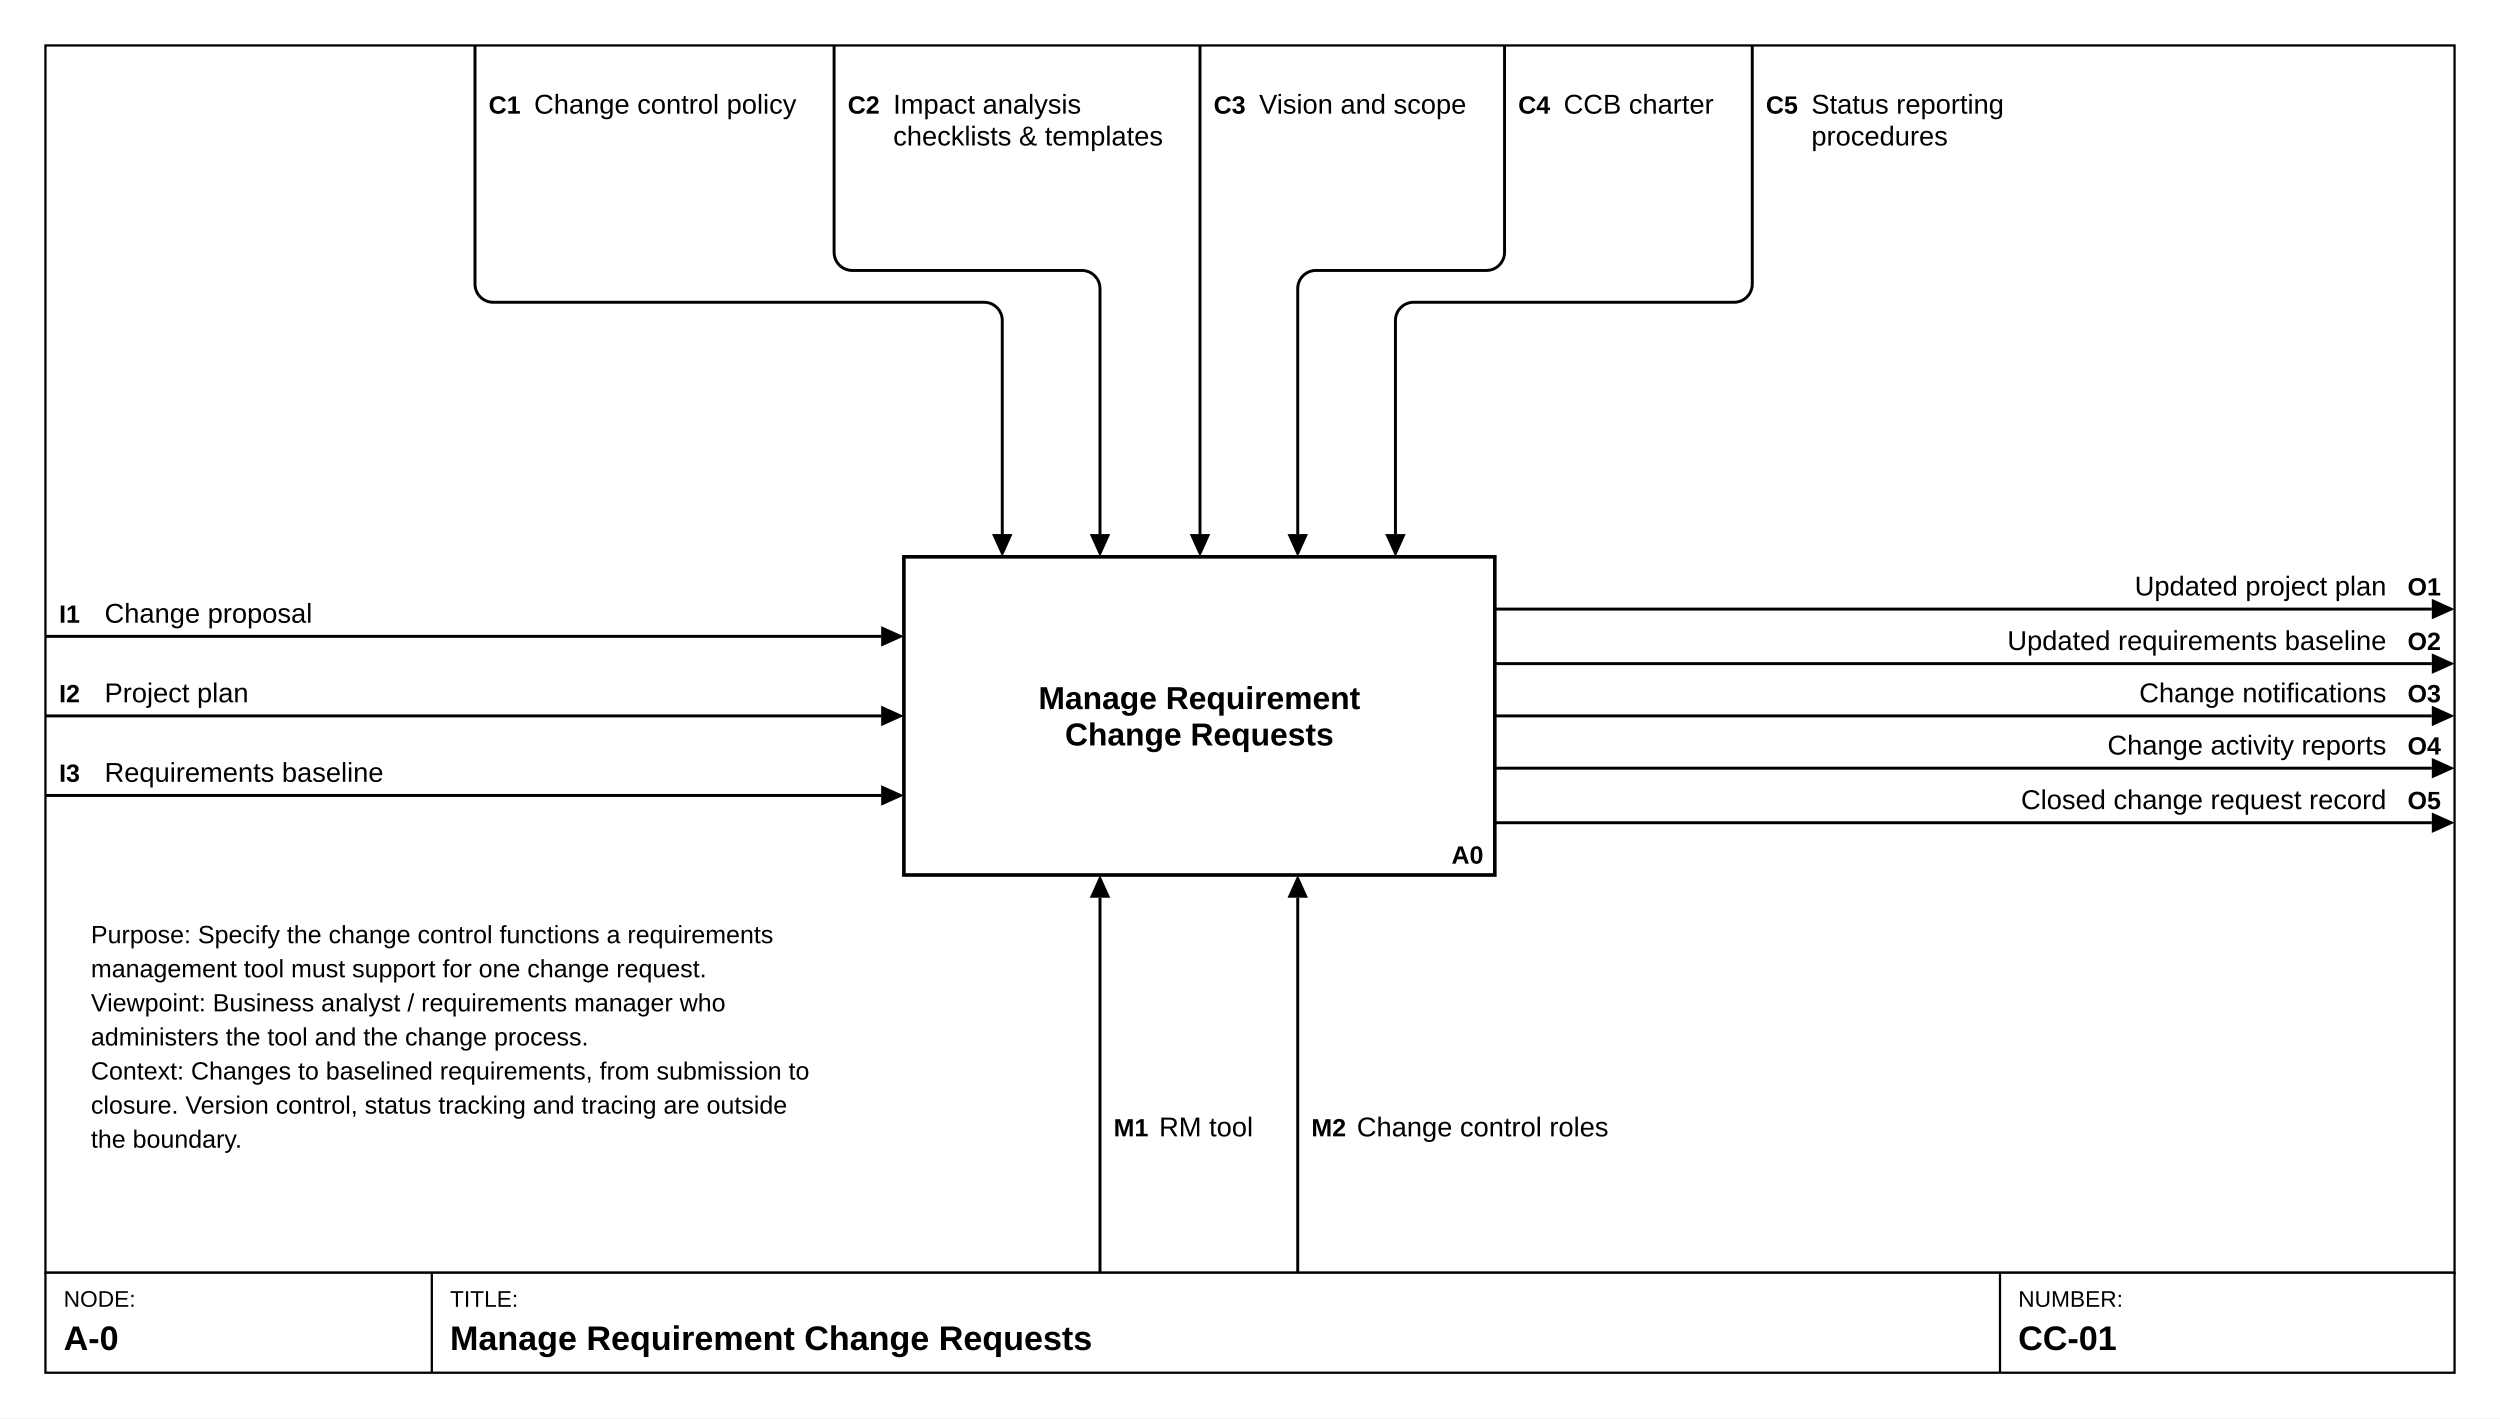
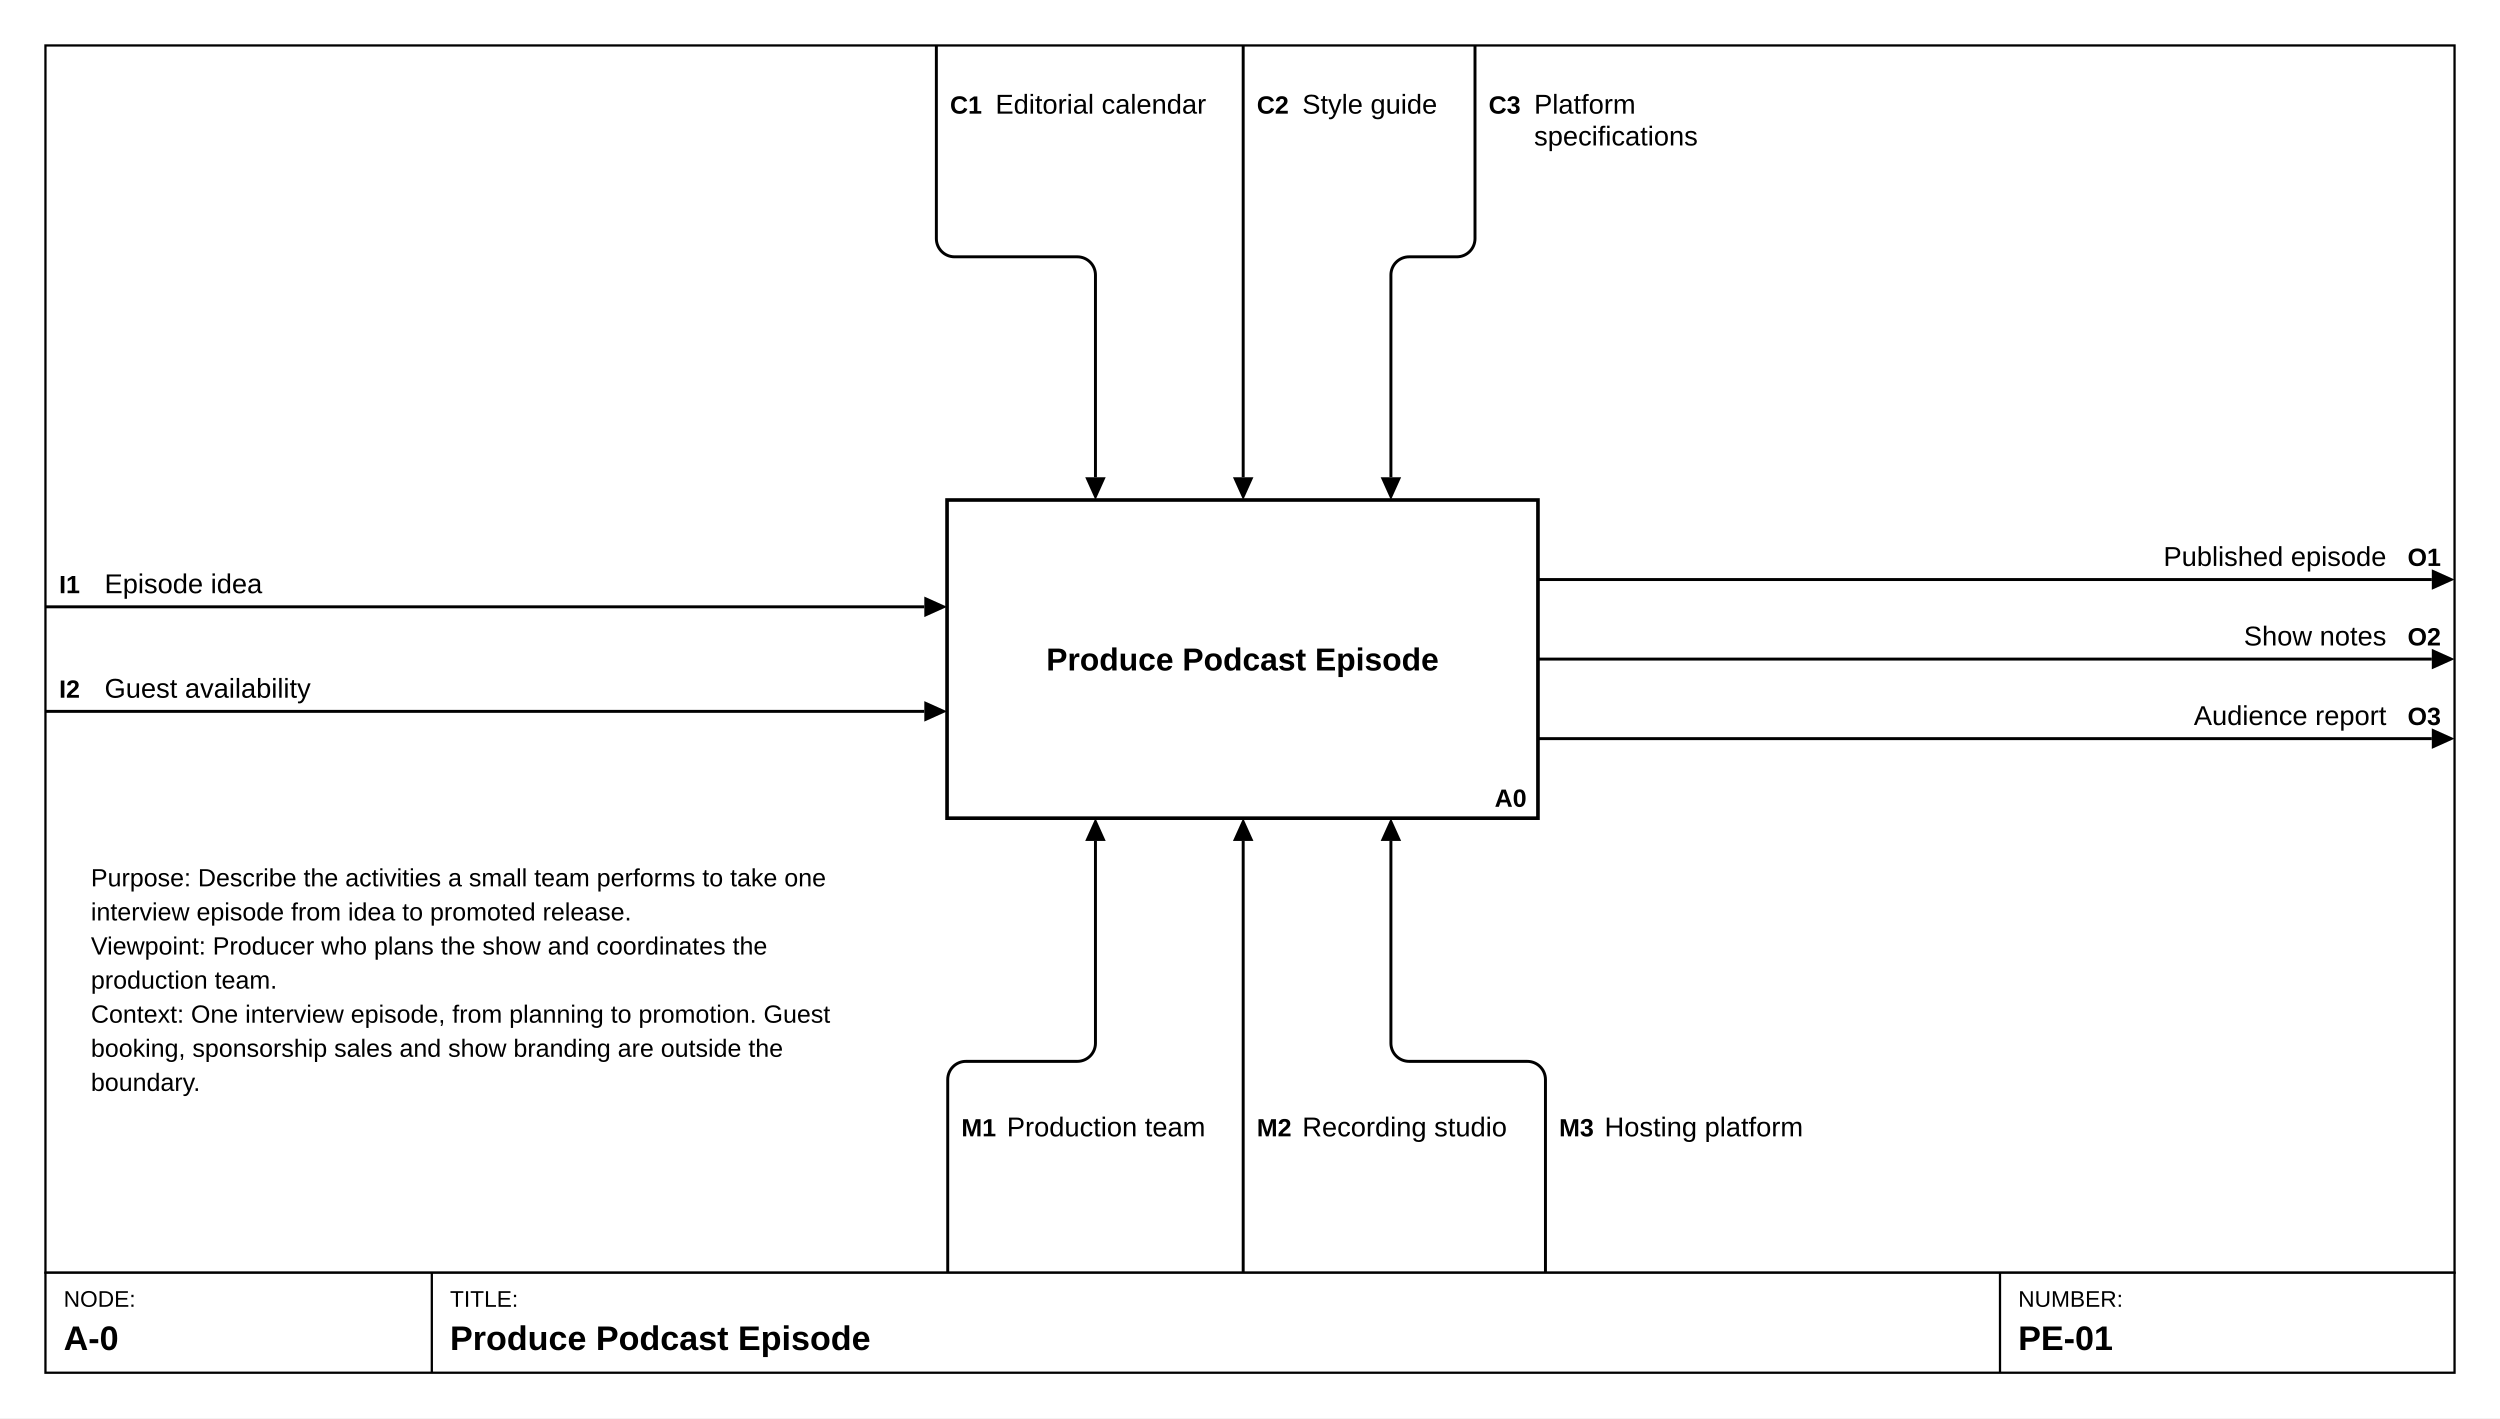
<svg xmlns="http://www.w3.org/2000/svg" width="1100" height="624" viewBox="0 0 1100 624">
  <rect width="1100" height="624" fill="#fff" />
  <rect x="20" y="20" width="1060" height="540" fill="none" stroke="#000" stroke-width="1" />
-   <rect x="397.71" y="245" width="260" height="140" fill="#fff" stroke="#000" stroke-width="1.6" />
-   <text x="527.71" y="312" font-family="Liberation Sans, Arial, Helvetica, sans-serif" font-size="14" text-anchor="middle" font-weight="bold" fill="#000">Manage Requirement</text>
-   <text x="527.71" y="328" font-family="Liberation Sans, Arial, Helvetica, sans-serif" font-size="14" text-anchor="middle" font-weight="bold" fill="#000">Change Requests</text>
-   <text x="652.71" y="380" font-family="Liberation Sans, Arial, Helvetica, sans-serif" font-size="11" text-anchor="end" font-weight="bold" fill="#000">A0</text>
-   <path d="M20,280 L387.71,280" fill="none" stroke="#000" stroke-width="1.3" />
-   <polygon points="397.71,280 387.71,284.5 387.71,275.5" fill="#000" />
-   <path d="M20,315 L387.71,315" fill="none" stroke="#000" stroke-width="1.3" />
-   <polygon points="397.71,315 387.71,319.5 387.71,310.5" fill="#000" />
-   <path d="M20,350 L387.71,350" fill="none" stroke="#000" stroke-width="1.3" />
-   <polygon points="397.71,350 387.71,354.5 387.71,345.5" fill="#000" />
-   <path d="M209,20 L209,125 A8,8 0 0 0 217,133 L433,133 A8,8 0 0 1 441,141 L441,235" fill="none" stroke="#000" stroke-width="1.3" />
-   <polygon points="441,245 436.5,235 445.5,235" fill="#000" />
-   <path d="M367,20 L367,111 A8,8 0 0 0 375,119 L476,119 A8,8 0 0 1 484,127 L484,235" fill="none" stroke="#000" stroke-width="1.3" />
-   <polygon points="484,245 479.5,235 488.5,235" fill="#000" />
-   <path d="M528,20 L528,235" fill="none" stroke="#000" stroke-width="1.3" />
-   <polygon points="528,245 523.5,235 532.5,235" fill="#000" />
-   <path d="M662,20 L662,111 A8,8 0 0 1 654,119 L579,119 A8,8 0 0 0 571,127 L571,235" fill="none" stroke="#000" stroke-width="1.3" />
-   <polygon points="571,245 566.5,235 575.5,235" fill="#000" />
-   <path d="M771,20 L771,125 A8,8 0 0 1 763,133 L622,133 A8,8 0 0 0 614,141 L614,235" fill="none" stroke="#000" stroke-width="1.3" />
-   <polygon points="614,245 609.5,235 618.5,235" fill="#000" />
-   <path d="M484,560 L484,395" fill="none" stroke="#000" stroke-width="1.3" />
-   <polygon points="484,385 488.5,395 479.5,395" fill="#000" />
-   <path d="M571,560 L571,395" fill="none" stroke="#000" stroke-width="1.3" />
-   <polygon points="571,385 575.5,395 566.5,395" fill="#000" />
-   <path d="M657.71,268 L1070,268" fill="none" stroke="#000" stroke-width="1.3" />
-   <polygon points="1080,268 1070,272.5 1070,263.5" fill="#000" />
-   <path d="M657.71,292 L1070,292" fill="none" stroke="#000" stroke-width="1.3" />
-   <polygon points="1080,292 1070,296.5 1070,287.5" fill="#000" />
-   <path d="M657.71,315 L1070,315" fill="none" stroke="#000" stroke-width="1.3" />
-   <polygon points="1080,315 1070,319.5 1070,310.5" fill="#000" />
-   <path d="M657.71,338 L1070,338" fill="none" stroke="#000" stroke-width="1.3" />
-   <polygon points="1080,338 1070,342.5 1070,333.5" fill="#000" />
-   <path d="M657.71,362 L1070,362" fill="none" stroke="#000" stroke-width="1.3" />
-   <polygon points="1080,362 1070,366.5 1070,357.5" fill="#000" />
-   <text x="40" y="415" font-family="Liberation Sans, Arial, Helvetica, sans-serif" font-size="11" text-anchor="start" font-weight="normal" fill="#000">Purpose: Specify the change control functions a requirements</text>
-   <text x="40" y="430" font-family="Liberation Sans, Arial, Helvetica, sans-serif" font-size="11" text-anchor="start" font-weight="normal" fill="#000">management tool must support for one change request.</text>
-   <text x="40" y="445" font-family="Liberation Sans, Arial, Helvetica, sans-serif" font-size="11" text-anchor="start" font-weight="normal" fill="#000">Viewpoint: Business analyst / requirements manager who</text>
-   <text x="40" y="460" font-family="Liberation Sans, Arial, Helvetica, sans-serif" font-size="11" text-anchor="start" font-weight="normal" fill="#000">administers the tool and the change process.</text>
-   <text x="40" y="475" font-family="Liberation Sans, Arial, Helvetica, sans-serif" font-size="11" text-anchor="start" font-weight="normal" fill="#000">Context: Changes to baselined requirements, from submission to</text>
-   <text x="40" y="490" font-family="Liberation Sans, Arial, Helvetica, sans-serif" font-size="11" text-anchor="start" font-weight="normal" fill="#000">closure. Version control, status tracking and tracing are outside</text>
-   <text x="40" y="505" font-family="Liberation Sans, Arial, Helvetica, sans-serif" font-size="11" text-anchor="start" font-weight="normal" fill="#000">the boundary.</text>
-   <text x="26" y="274" font-family="Liberation Sans, Arial, Helvetica, sans-serif" font-size="11" text-anchor="start" font-weight="bold" fill="#000">I1</text>
-   <text x="46" y="274" font-family="Liberation Sans, Arial, Helvetica, sans-serif" font-size="12" text-anchor="start" font-weight="normal" fill="#000">Change proposal</text>
-   <text x="26" y="309" font-family="Liberation Sans, Arial, Helvetica, sans-serif" font-size="11" text-anchor="start" font-weight="bold" fill="#000">I2</text>
-   <text x="46" y="309" font-family="Liberation Sans, Arial, Helvetica, sans-serif" font-size="12" text-anchor="start" font-weight="normal" fill="#000">Project plan</text>
-   <text x="26" y="344" font-family="Liberation Sans, Arial, Helvetica, sans-serif" font-size="11" text-anchor="start" font-weight="bold" fill="#000">I3</text>
-   <text x="46" y="344" font-family="Liberation Sans, Arial, Helvetica, sans-serif" font-size="12" text-anchor="start" font-weight="normal" fill="#000">Requirements baseline</text>
-   <text x="215" y="50" font-family="Liberation Sans, Arial, Helvetica, sans-serif" font-size="11" text-anchor="start" font-weight="bold" fill="#000">C1</text>
-   <text x="235" y="50" font-family="Liberation Sans, Arial, Helvetica, sans-serif" font-size="12" text-anchor="start" font-weight="normal" fill="#000">Change control policy</text>
-   <text x="373" y="50" font-family="Liberation Sans, Arial, Helvetica, sans-serif" font-size="11" text-anchor="start" font-weight="bold" fill="#000">C2</text>
-   <text x="393" y="50" font-family="Liberation Sans, Arial, Helvetica, sans-serif" font-size="12" text-anchor="start" font-weight="normal" fill="#000">Impact analysis</text>
-   <text x="393" y="64" font-family="Liberation Sans, Arial, Helvetica, sans-serif" font-size="12" text-anchor="start" font-weight="normal" fill="#000">checklists &amp; templates</text>
-   <text x="534" y="50" font-family="Liberation Sans, Arial, Helvetica, sans-serif" font-size="11" text-anchor="start" font-weight="bold" fill="#000">C3</text>
-   <text x="554" y="50" font-family="Liberation Sans, Arial, Helvetica, sans-serif" font-size="12" text-anchor="start" font-weight="normal" fill="#000">Vision and scope</text>
-   <text x="668" y="50" font-family="Liberation Sans, Arial, Helvetica, sans-serif" font-size="11" text-anchor="start" font-weight="bold" fill="#000">C4</text>
-   <text x="688" y="50" font-family="Liberation Sans, Arial, Helvetica, sans-serif" font-size="12" text-anchor="start" font-weight="normal" fill="#000">CCB charter</text>
-   <text x="777" y="50" font-family="Liberation Sans, Arial, Helvetica, sans-serif" font-size="11" text-anchor="start" font-weight="bold" fill="#000">C5</text>
-   <text x="797" y="50" font-family="Liberation Sans, Arial, Helvetica, sans-serif" font-size="12" text-anchor="start" font-weight="normal" fill="#000">Status reporting</text>
-   <text x="797" y="64" font-family="Liberation Sans, Arial, Helvetica, sans-serif" font-size="12" text-anchor="start" font-weight="normal" fill="#000">procedures</text>
-   <text x="490" y="500" font-family="Liberation Sans, Arial, Helvetica, sans-serif" font-size="11" text-anchor="start" font-weight="bold" fill="#000">M1</text>
-   <text x="510" y="500" font-family="Liberation Sans, Arial, Helvetica, sans-serif" font-size="12" text-anchor="start" font-weight="normal" fill="#000">RM tool</text>
-   <text x="577" y="500" font-family="Liberation Sans, Arial, Helvetica, sans-serif" font-size="11" text-anchor="start" font-weight="bold" fill="#000">M2</text>
-   <text x="597" y="500" font-family="Liberation Sans, Arial, Helvetica, sans-serif" font-size="12" text-anchor="start" font-weight="normal" fill="#000">Change control roles</text>
-   <text x="1074" y="262" font-family="Liberation Sans, Arial, Helvetica, sans-serif" font-size="11" text-anchor="end" font-weight="bold" fill="#000">O1</text>
-   <text x="1050" y="262" font-family="Liberation Sans, Arial, Helvetica, sans-serif" font-size="12" text-anchor="end" font-weight="normal" fill="#000">Updated project plan</text>
-   <text x="1074" y="286" font-family="Liberation Sans, Arial, Helvetica, sans-serif" font-size="11" text-anchor="end" font-weight="bold" fill="#000">O2</text>
-   <text x="1050" y="286" font-family="Liberation Sans, Arial, Helvetica, sans-serif" font-size="12" text-anchor="end" font-weight="normal" fill="#000">Updated requirements baseline</text>
-   <text x="1074" y="309" font-family="Liberation Sans, Arial, Helvetica, sans-serif" font-size="11" text-anchor="end" font-weight="bold" fill="#000">O3</text>
-   <text x="1050" y="309" font-family="Liberation Sans, Arial, Helvetica, sans-serif" font-size="12" text-anchor="end" font-weight="normal" fill="#000">Change notifications</text>
-   <text x="1074" y="332" font-family="Liberation Sans, Arial, Helvetica, sans-serif" font-size="11" text-anchor="end" font-weight="bold" fill="#000">O4</text>
-   <text x="1050" y="332" font-family="Liberation Sans, Arial, Helvetica, sans-serif" font-size="12" text-anchor="end" font-weight="normal" fill="#000">Change activity reports</text>
-   <text x="1074" y="356" font-family="Liberation Sans, Arial, Helvetica, sans-serif" font-size="11" text-anchor="end" font-weight="bold" fill="#000">O5</text>
-   <text x="1050" y="356" font-family="Liberation Sans, Arial, Helvetica, sans-serif" font-size="12" text-anchor="end" font-weight="normal" fill="#000">Closed change request record</text>
+   <rect x="416.7" y="220" width="260" height="140" fill="#fff" stroke="#000" stroke-width="1.6" />
+   <text x="546.7" y="295" font-family="Liberation Sans, Arial, Helvetica, sans-serif" font-size="14" text-anchor="middle" font-weight="bold" fill="#000">Produce Podcast Episode</text>
+   <text x="671.7" y="355" font-family="Liberation Sans, Arial, Helvetica, sans-serif" font-size="11" text-anchor="end" font-weight="bold" fill="#000">A0</text>
+   <path d="M20,267 L406.7,267" fill="none" stroke="#000" stroke-width="1.3" />
+   <polygon points="416.7,267 406.7,271.5 406.7,262.5" fill="#000" />
+   <path d="M20,313 L406.7,313" fill="none" stroke="#000" stroke-width="1.3" />
+   <polygon points="416.7,313 406.7,317.5 406.7,308.5" fill="#000" />
+   <path d="M412,20 L412,105 A8,8 0 0 0 420,113 L474,113 A8,8 0 0 1 482,121 L482,210" fill="none" stroke="#000" stroke-width="1.3" />
+   <polygon points="482,220 477.5,210 486.5,210" fill="#000" />
+   <path d="M547,20 L547,210" fill="none" stroke="#000" stroke-width="1.3" />
+   <polygon points="547,220 542.5,210 551.5,210" fill="#000" />
+   <path d="M649,20 L649,105 A8,8 0 0 1 641,113 L620,113 A8,8 0 0 0 612,121 L612,210" fill="none" stroke="#000" stroke-width="1.3" />
+   <polygon points="612,220 607.5,210 616.5,210" fill="#000" />
+   <path d="M417,560 L417,475 A8,8 0 0 1 425,467 L474,467 A8,8 0 0 0 482,459 L482,370" fill="none" stroke="#000" stroke-width="1.3" />
+   <polygon points="482,360 486.5,370 477.5,370" fill="#000" />
+   <path d="M547,560 L547,370" fill="none" stroke="#000" stroke-width="1.3" />
+   <polygon points="547,360 551.5,370 542.5,370" fill="#000" />
+   <path d="M680,560 L680,475 A8,8 0 0 0 672,467 L620,467 A8,8 0 0 1 612,459 L612,370" fill="none" stroke="#000" stroke-width="1.3" />
+   <polygon points="612,360 616.5,370 607.5,370" fill="#000" />
+   <path d="M676.7,255 L1070,255" fill="none" stroke="#000" stroke-width="1.3" />
+   <polygon points="1080,255 1070,259.5 1070,250.5" fill="#000" />
+   <path d="M676.7,290 L1070,290" fill="none" stroke="#000" stroke-width="1.3" />
+   <polygon points="1080,290 1070,294.5 1070,285.5" fill="#000" />
+   <path d="M676.7,325 L1070,325" fill="none" stroke="#000" stroke-width="1.3" />
+   <polygon points="1080,325 1070,329.5 1070,320.5" fill="#000" />
+   <text x="40" y="390" font-family="Liberation Sans, Arial, Helvetica, sans-serif" font-size="11" text-anchor="start" font-weight="normal" fill="#000">Purpose: Describe the activities a small team performs to take one</text>
+   <text x="40" y="405" font-family="Liberation Sans, Arial, Helvetica, sans-serif" font-size="11" text-anchor="start" font-weight="normal" fill="#000">interview episode from idea to promoted release.</text>
+   <text x="40" y="420" font-family="Liberation Sans, Arial, Helvetica, sans-serif" font-size="11" text-anchor="start" font-weight="normal" fill="#000">Viewpoint: Producer who plans the show and coordinates the</text>
+   <text x="40" y="435" font-family="Liberation Sans, Arial, Helvetica, sans-serif" font-size="11" text-anchor="start" font-weight="normal" fill="#000">production team.</text>
+   <text x="40" y="450" font-family="Liberation Sans, Arial, Helvetica, sans-serif" font-size="11" text-anchor="start" font-weight="normal" fill="#000">Context: One interview episode, from planning to promotion. Guest</text>
+   <text x="40" y="465" font-family="Liberation Sans, Arial, Helvetica, sans-serif" font-size="11" text-anchor="start" font-weight="normal" fill="#000">booking, sponsorship sales and show branding are outside the</text>
+   <text x="40" y="480" font-family="Liberation Sans, Arial, Helvetica, sans-serif" font-size="11" text-anchor="start" font-weight="normal" fill="#000">boundary.</text>
+   <text x="26" y="261" font-family="Liberation Sans, Arial, Helvetica, sans-serif" font-size="11" text-anchor="start" font-weight="bold" fill="#000">I1</text>
+   <text x="46" y="261" font-family="Liberation Sans, Arial, Helvetica, sans-serif" font-size="12" text-anchor="start" font-weight="normal" fill="#000">Episode idea</text>
+   <text x="26" y="307" font-family="Liberation Sans, Arial, Helvetica, sans-serif" font-size="11" text-anchor="start" font-weight="bold" fill="#000">I2</text>
+   <text x="46" y="307" font-family="Liberation Sans, Arial, Helvetica, sans-serif" font-size="12" text-anchor="start" font-weight="normal" fill="#000">Guest availability</text>
+   <text x="418" y="50" font-family="Liberation Sans, Arial, Helvetica, sans-serif" font-size="11" text-anchor="start" font-weight="bold" fill="#000">C1</text>
+   <text x="438" y="50" font-family="Liberation Sans, Arial, Helvetica, sans-serif" font-size="12" text-anchor="start" font-weight="normal" fill="#000">Editorial calendar</text>
+   <text x="553" y="50" font-family="Liberation Sans, Arial, Helvetica, sans-serif" font-size="11" text-anchor="start" font-weight="bold" fill="#000">C2</text>
+   <text x="573" y="50" font-family="Liberation Sans, Arial, Helvetica, sans-serif" font-size="12" text-anchor="start" font-weight="normal" fill="#000">Style guide</text>
+   <text x="655" y="50" font-family="Liberation Sans, Arial, Helvetica, sans-serif" font-size="11" text-anchor="start" font-weight="bold" fill="#000">C3</text>
+   <text x="675" y="50" font-family="Liberation Sans, Arial, Helvetica, sans-serif" font-size="12" text-anchor="start" font-weight="normal" fill="#000">Platform</text>
+   <text x="675" y="64" font-family="Liberation Sans, Arial, Helvetica, sans-serif" font-size="12" text-anchor="start" font-weight="normal" fill="#000">specifications</text>
+   <text x="423" y="500" font-family="Liberation Sans, Arial, Helvetica, sans-serif" font-size="11" text-anchor="start" font-weight="bold" fill="#000">M1</text>
+   <text x="443" y="500" font-family="Liberation Sans, Arial, Helvetica, sans-serif" font-size="12" text-anchor="start" font-weight="normal" fill="#000">Production team</text>
+   <text x="553" y="500" font-family="Liberation Sans, Arial, Helvetica, sans-serif" font-size="11" text-anchor="start" font-weight="bold" fill="#000">M2</text>
+   <text x="573" y="500" font-family="Liberation Sans, Arial, Helvetica, sans-serif" font-size="12" text-anchor="start" font-weight="normal" fill="#000">Recording studio</text>
+   <text x="686" y="500" font-family="Liberation Sans, Arial, Helvetica, sans-serif" font-size="11" text-anchor="start" font-weight="bold" fill="#000">M3</text>
+   <text x="706" y="500" font-family="Liberation Sans, Arial, Helvetica, sans-serif" font-size="12" text-anchor="start" font-weight="normal" fill="#000">Hosting platform</text>
+   <text x="1074" y="249" font-family="Liberation Sans, Arial, Helvetica, sans-serif" font-size="11" text-anchor="end" font-weight="bold" fill="#000">O1</text>
+   <text x="1050" y="249" font-family="Liberation Sans, Arial, Helvetica, sans-serif" font-size="12" text-anchor="end" font-weight="normal" fill="#000">Published episode</text>
+   <text x="1074" y="284" font-family="Liberation Sans, Arial, Helvetica, sans-serif" font-size="11" text-anchor="end" font-weight="bold" fill="#000">O2</text>
+   <text x="1050" y="284" font-family="Liberation Sans, Arial, Helvetica, sans-serif" font-size="12" text-anchor="end" font-weight="normal" fill="#000">Show notes</text>
+   <text x="1074" y="319" font-family="Liberation Sans, Arial, Helvetica, sans-serif" font-size="11" text-anchor="end" font-weight="bold" fill="#000">O3</text>
+   <text x="1050" y="319" font-family="Liberation Sans, Arial, Helvetica, sans-serif" font-size="12" text-anchor="end" font-weight="normal" fill="#000">Audience report</text>
  <rect x="20" y="560" width="1060" height="44" fill="#fff" stroke="#000" />
  <line x1="190" y1="560" x2="190" y2="604" stroke="#000" />
  <line x1="880" y1="560" x2="880" y2="604" stroke="#000" />
  <text x="28" y="575" font-family="Liberation Sans, Arial, Helvetica, sans-serif" font-size="10" text-anchor="start" font-weight="normal" fill="#000">NODE:</text>
  <text x="28" y="594" font-family="Liberation Sans, Arial, Helvetica, sans-serif" font-size="15" text-anchor="start" font-weight="bold" fill="#000">A-0</text>
  <text x="198" y="575" font-family="Liberation Sans, Arial, Helvetica, sans-serif" font-size="10" text-anchor="start" font-weight="normal" fill="#000">TITLE:</text>
-   <text x="198" y="594" font-family="Liberation Sans, Arial, Helvetica, sans-serif" font-size="15" text-anchor="start" font-weight="bold" fill="#000">Manage Requirement Change Requests</text>
+   <text x="198" y="594" font-family="Liberation Sans, Arial, Helvetica, sans-serif" font-size="15" text-anchor="start" font-weight="bold" fill="#000">Produce Podcast Episode</text>
  <text x="888" y="575" font-family="Liberation Sans, Arial, Helvetica, sans-serif" font-size="10" text-anchor="start" font-weight="normal" fill="#000">NUMBER:</text>
-   <text x="888" y="594" font-family="Liberation Sans, Arial, Helvetica, sans-serif" font-size="15" text-anchor="start" font-weight="bold" fill="#000">CC-01</text>
+   <text x="888" y="594" font-family="Liberation Sans, Arial, Helvetica, sans-serif" font-size="15" text-anchor="start" font-weight="bold" fill="#000">PE-01</text>
</svg>
